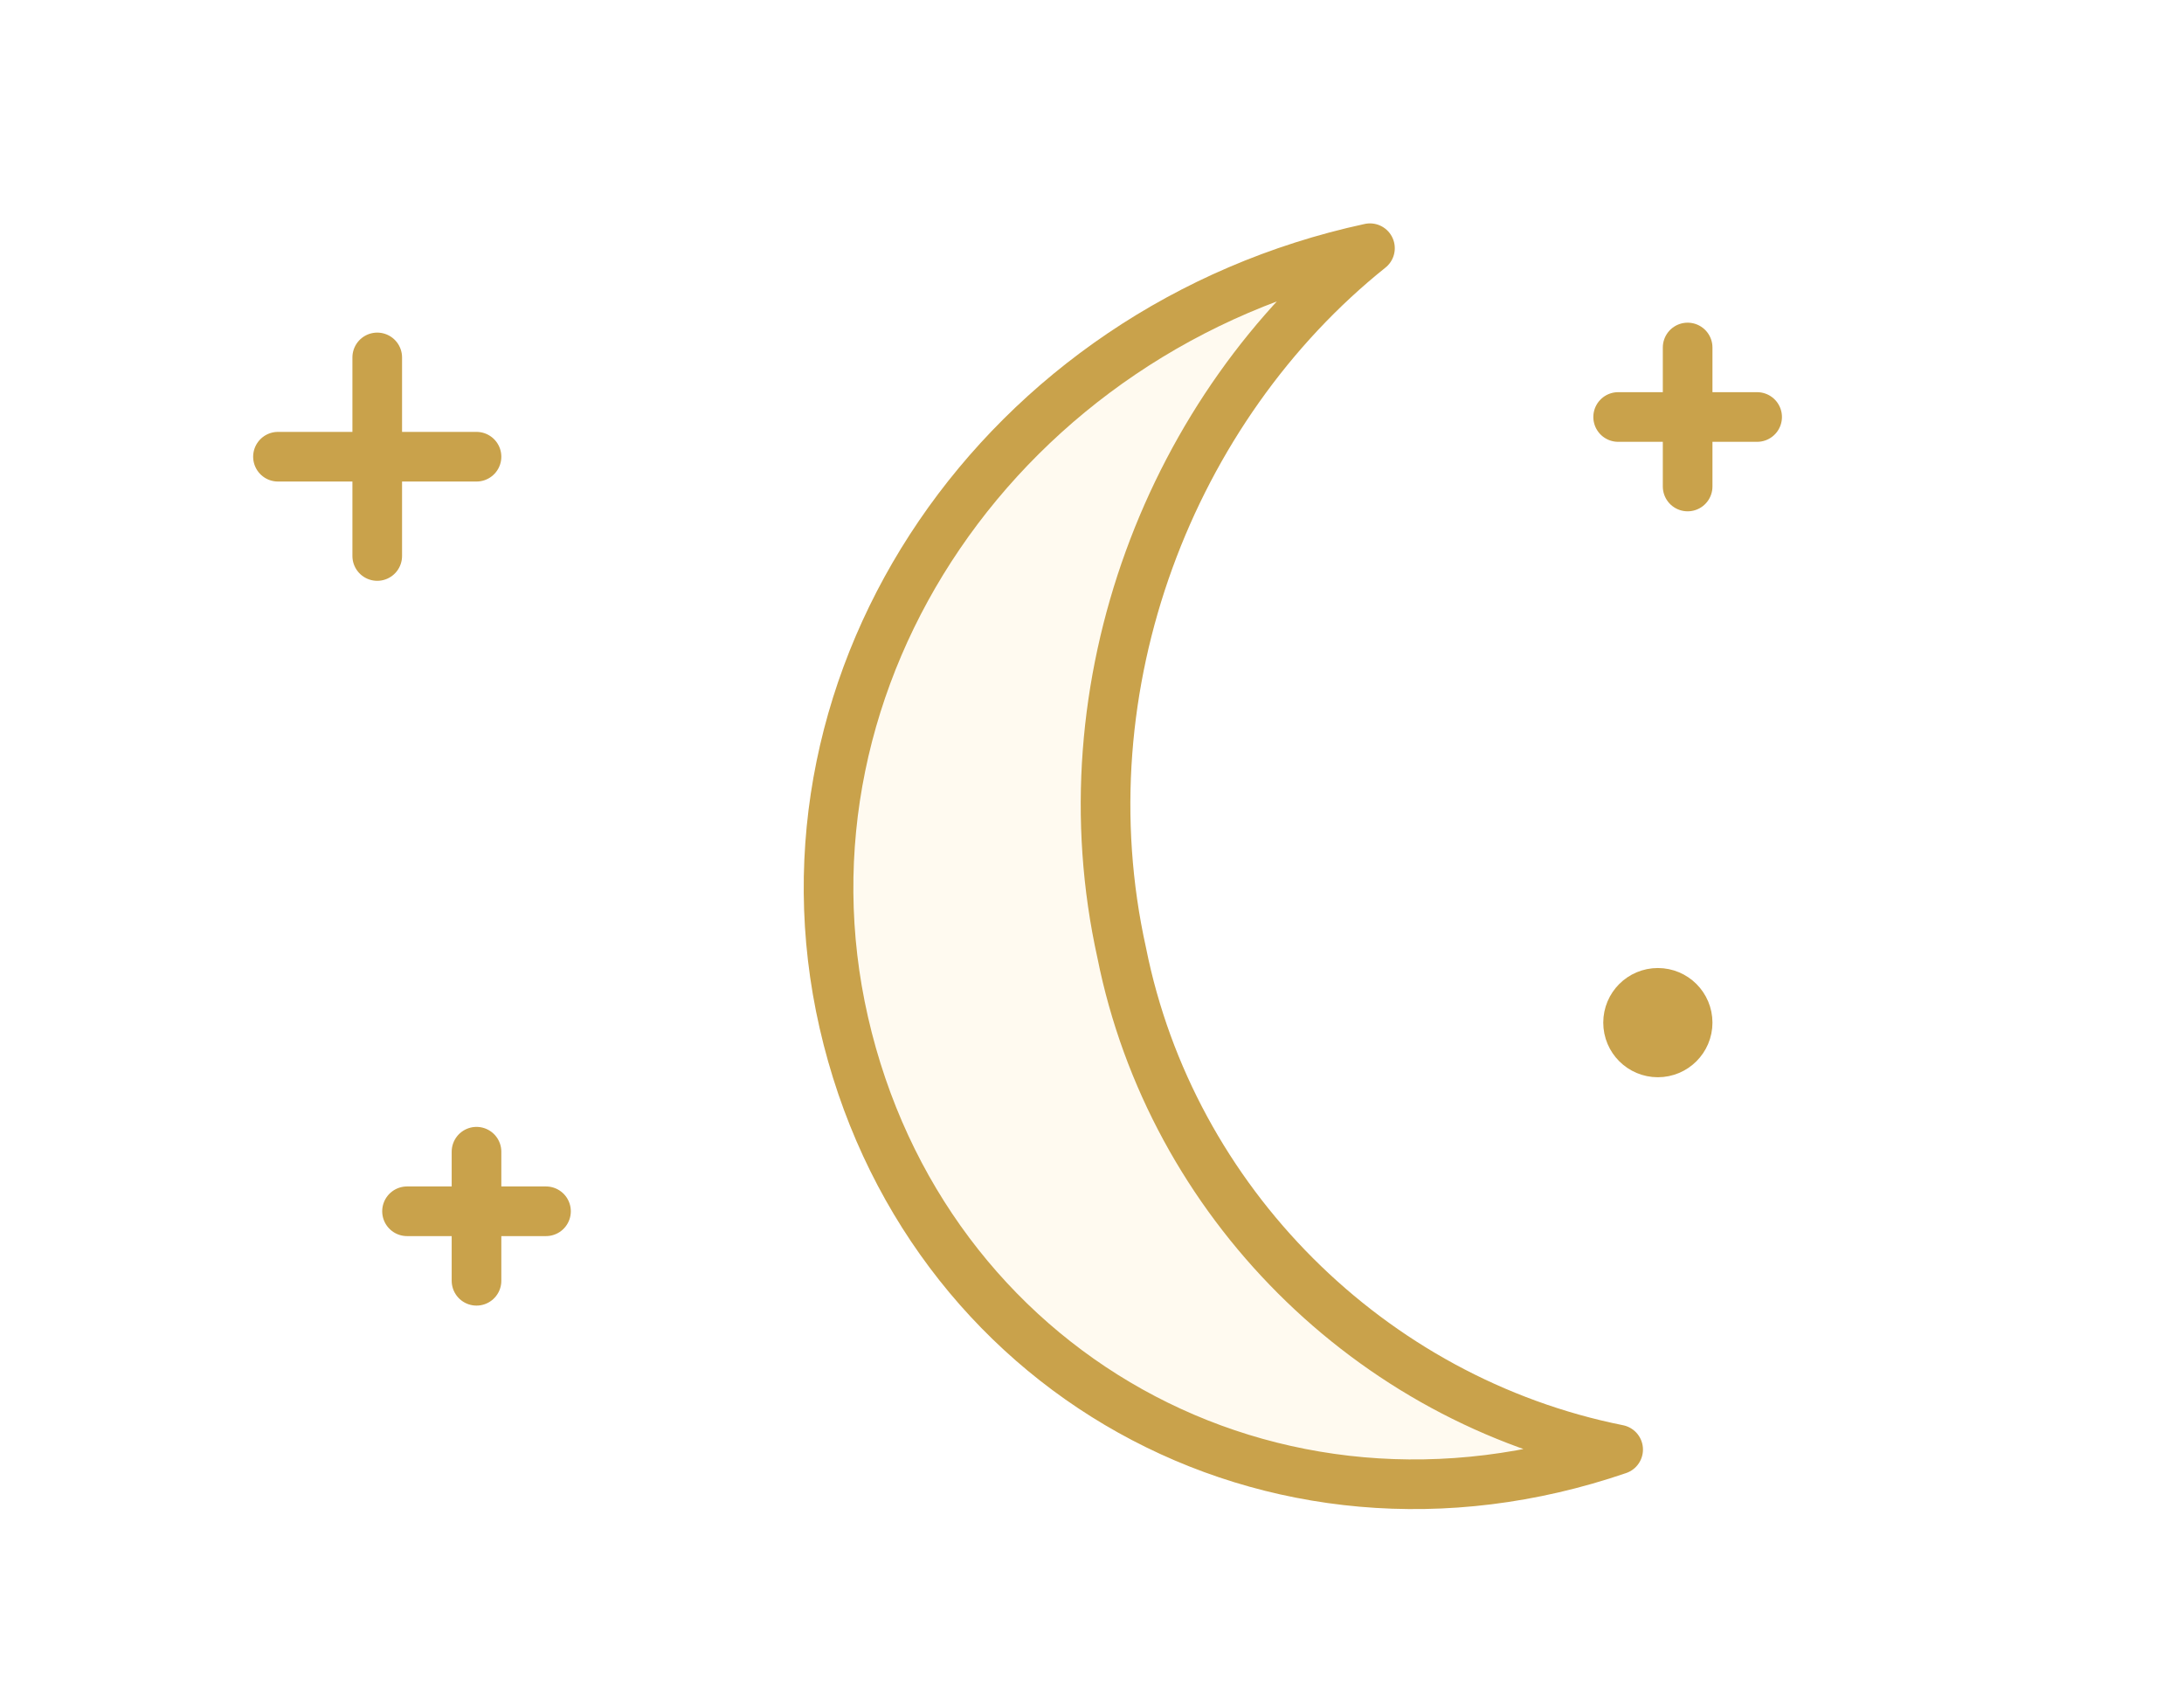
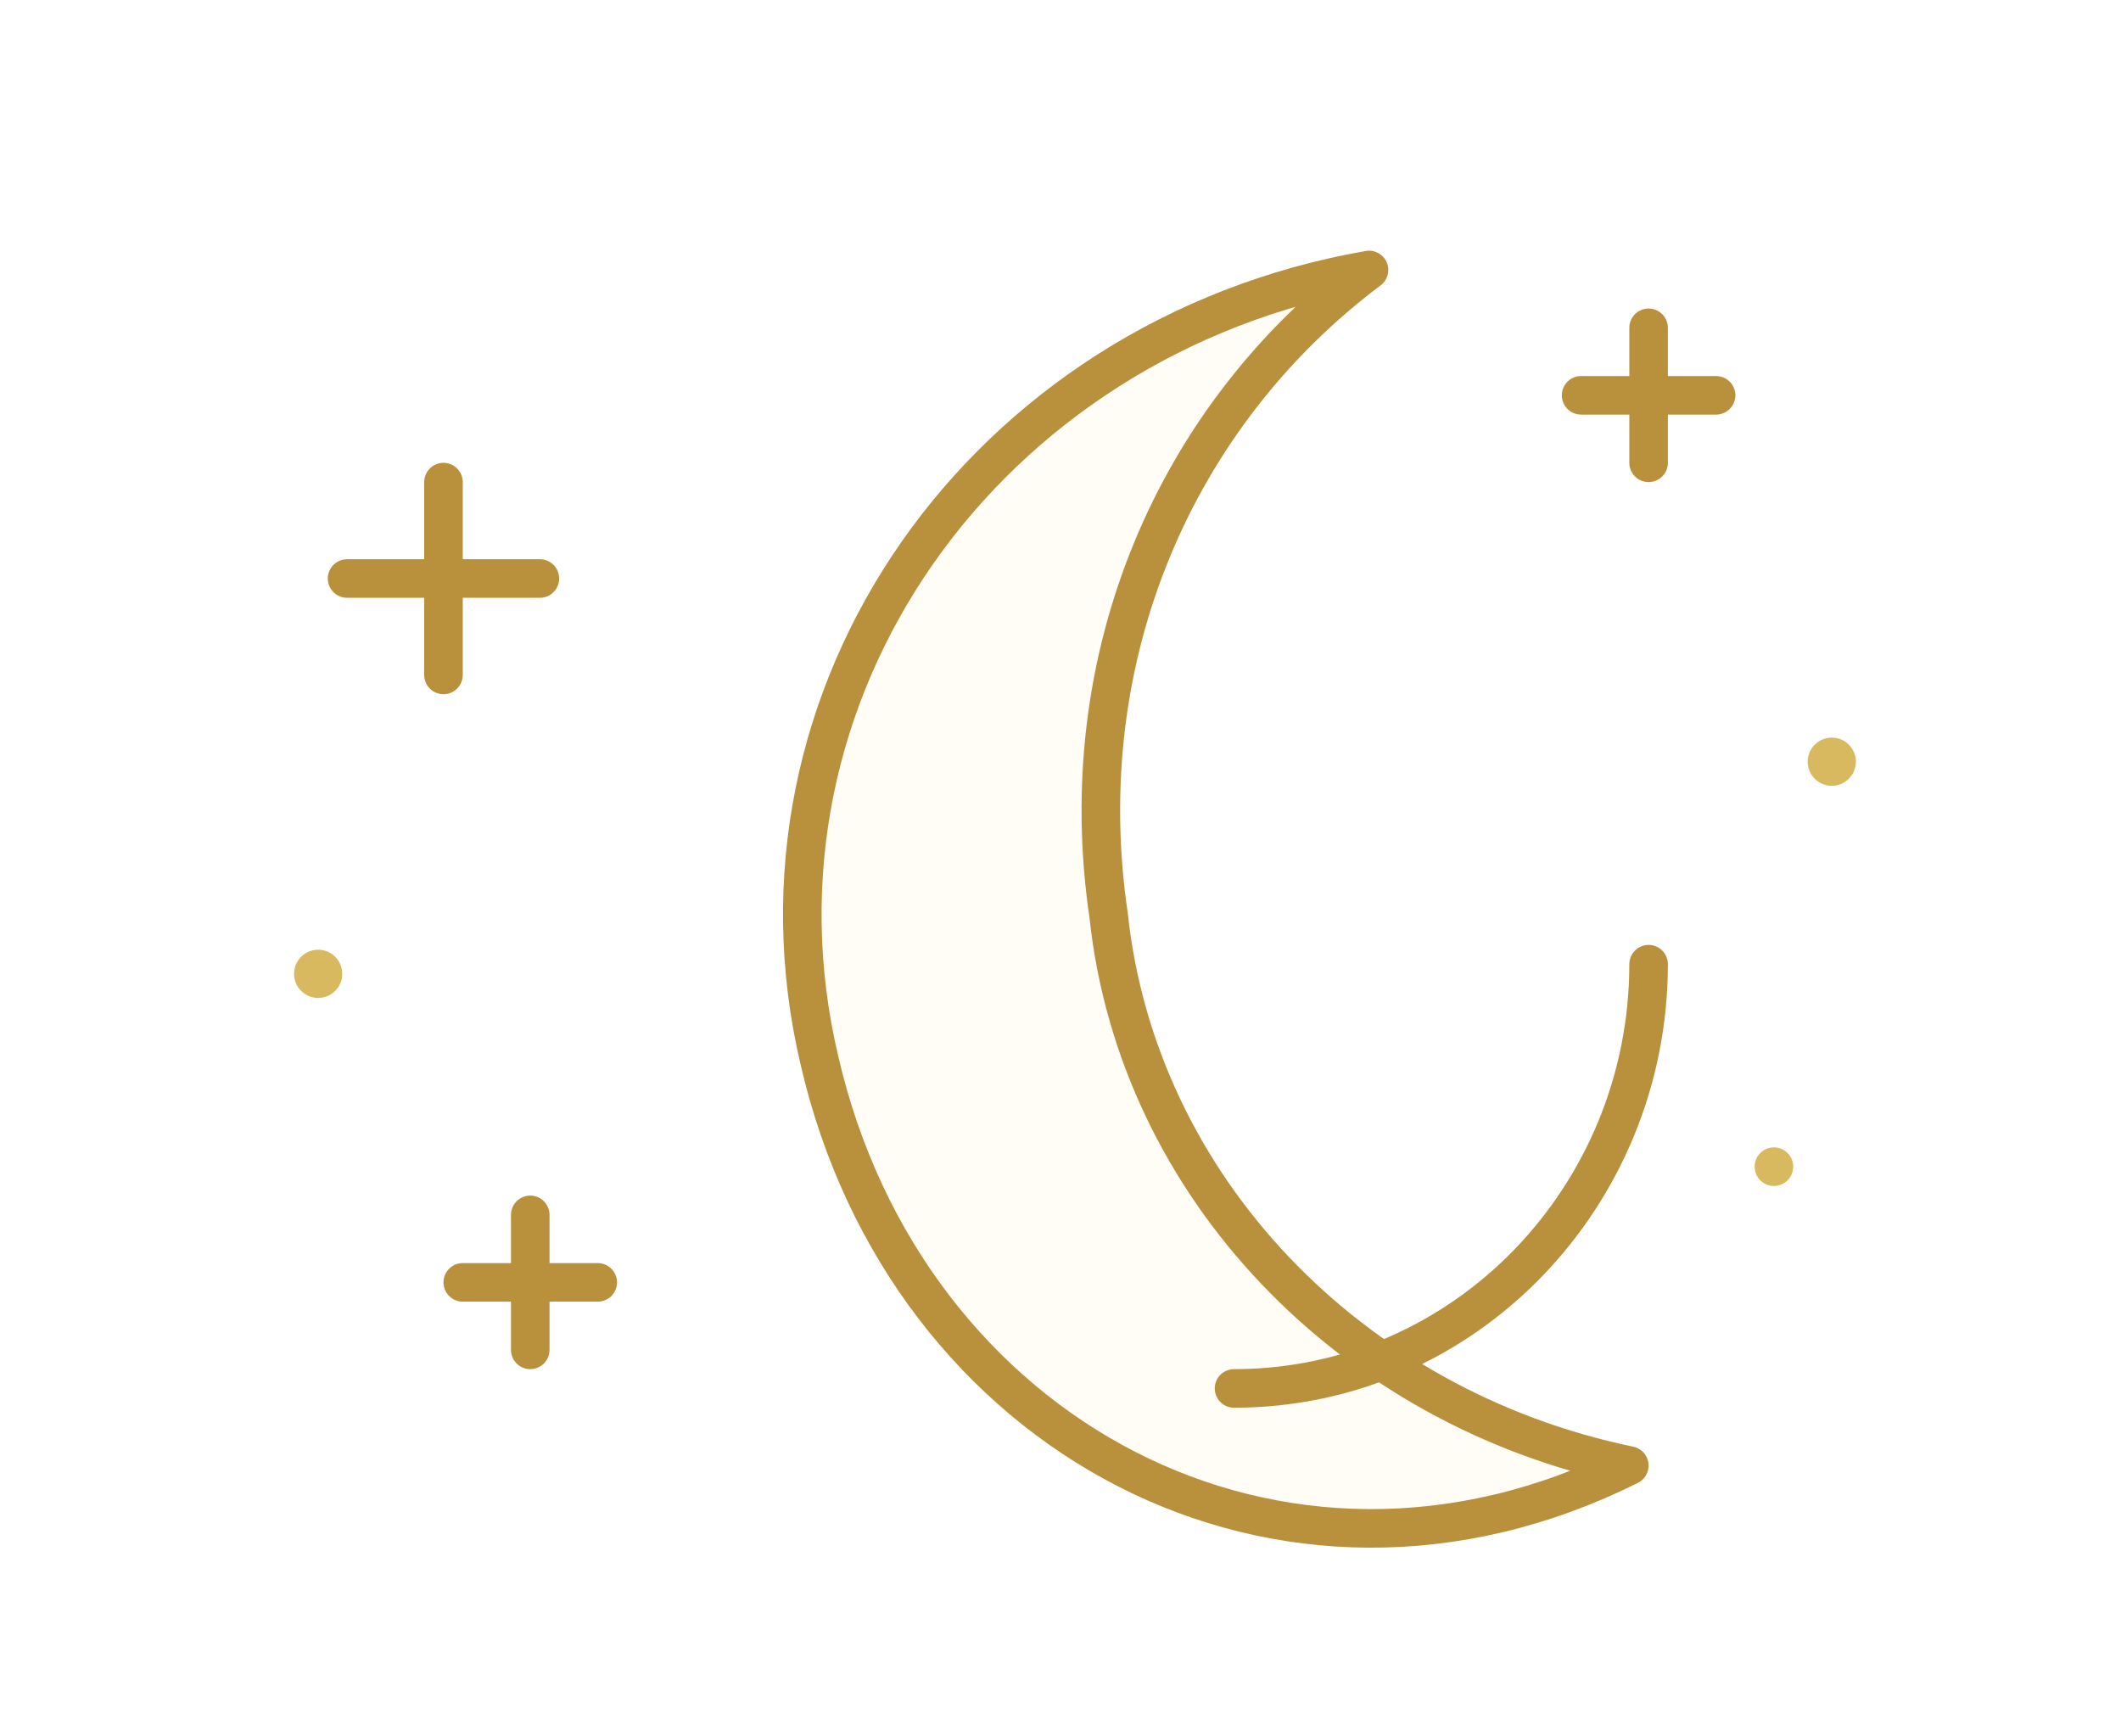
- <svg xmlns="http://www.w3.org/2000/svg" viewBox="0 0 220 170">
-   <g fill="none" stroke="#c9a24b" stroke-width="5" stroke-linecap="round" stroke-linejoin="round">
-     <path d="M138 25c-37 8-61 43-53 78 8 35 43 55 78 43-25-5-45-25-50-50-6-27 5-55 25-71z" fill="#fffaf0" />
-     <path d="M38 36v20M28 46h20M170 35v14M163 42h14M48 116v13M41 122h14" />
-     <circle cx="167" cy="103" r="3" fill="#c9a24b" />
+ <svg xmlns="http://www.w3.org/2000/svg" viewBox="0 0 220 180">
+   <g fill="none" stroke="#b9913c" stroke-width="4" stroke-linecap="round" stroke-linejoin="round">
+     <path d="M142 28c-40 7-66 44-57 82 9 39 48 60 84 42-29-6-51-29-54-57-4-27 7-52 27-67z" fill="#fffdf5" />
+     <path d="M46 50v20M36 60h20M171 34v14M164 41h14M55 126v14M48 133h14" />
+     <path d="M171 100c0 24-19 44-43 44" />
+   </g>
+   <g fill="#d8b95f">
+     <circle cx="33" cy="101" r="2.5" />
+     <circle cx="190" cy="79" r="2.5" />
+     <circle cx="184" cy="121" r="2" />
  </g>
</svg>
